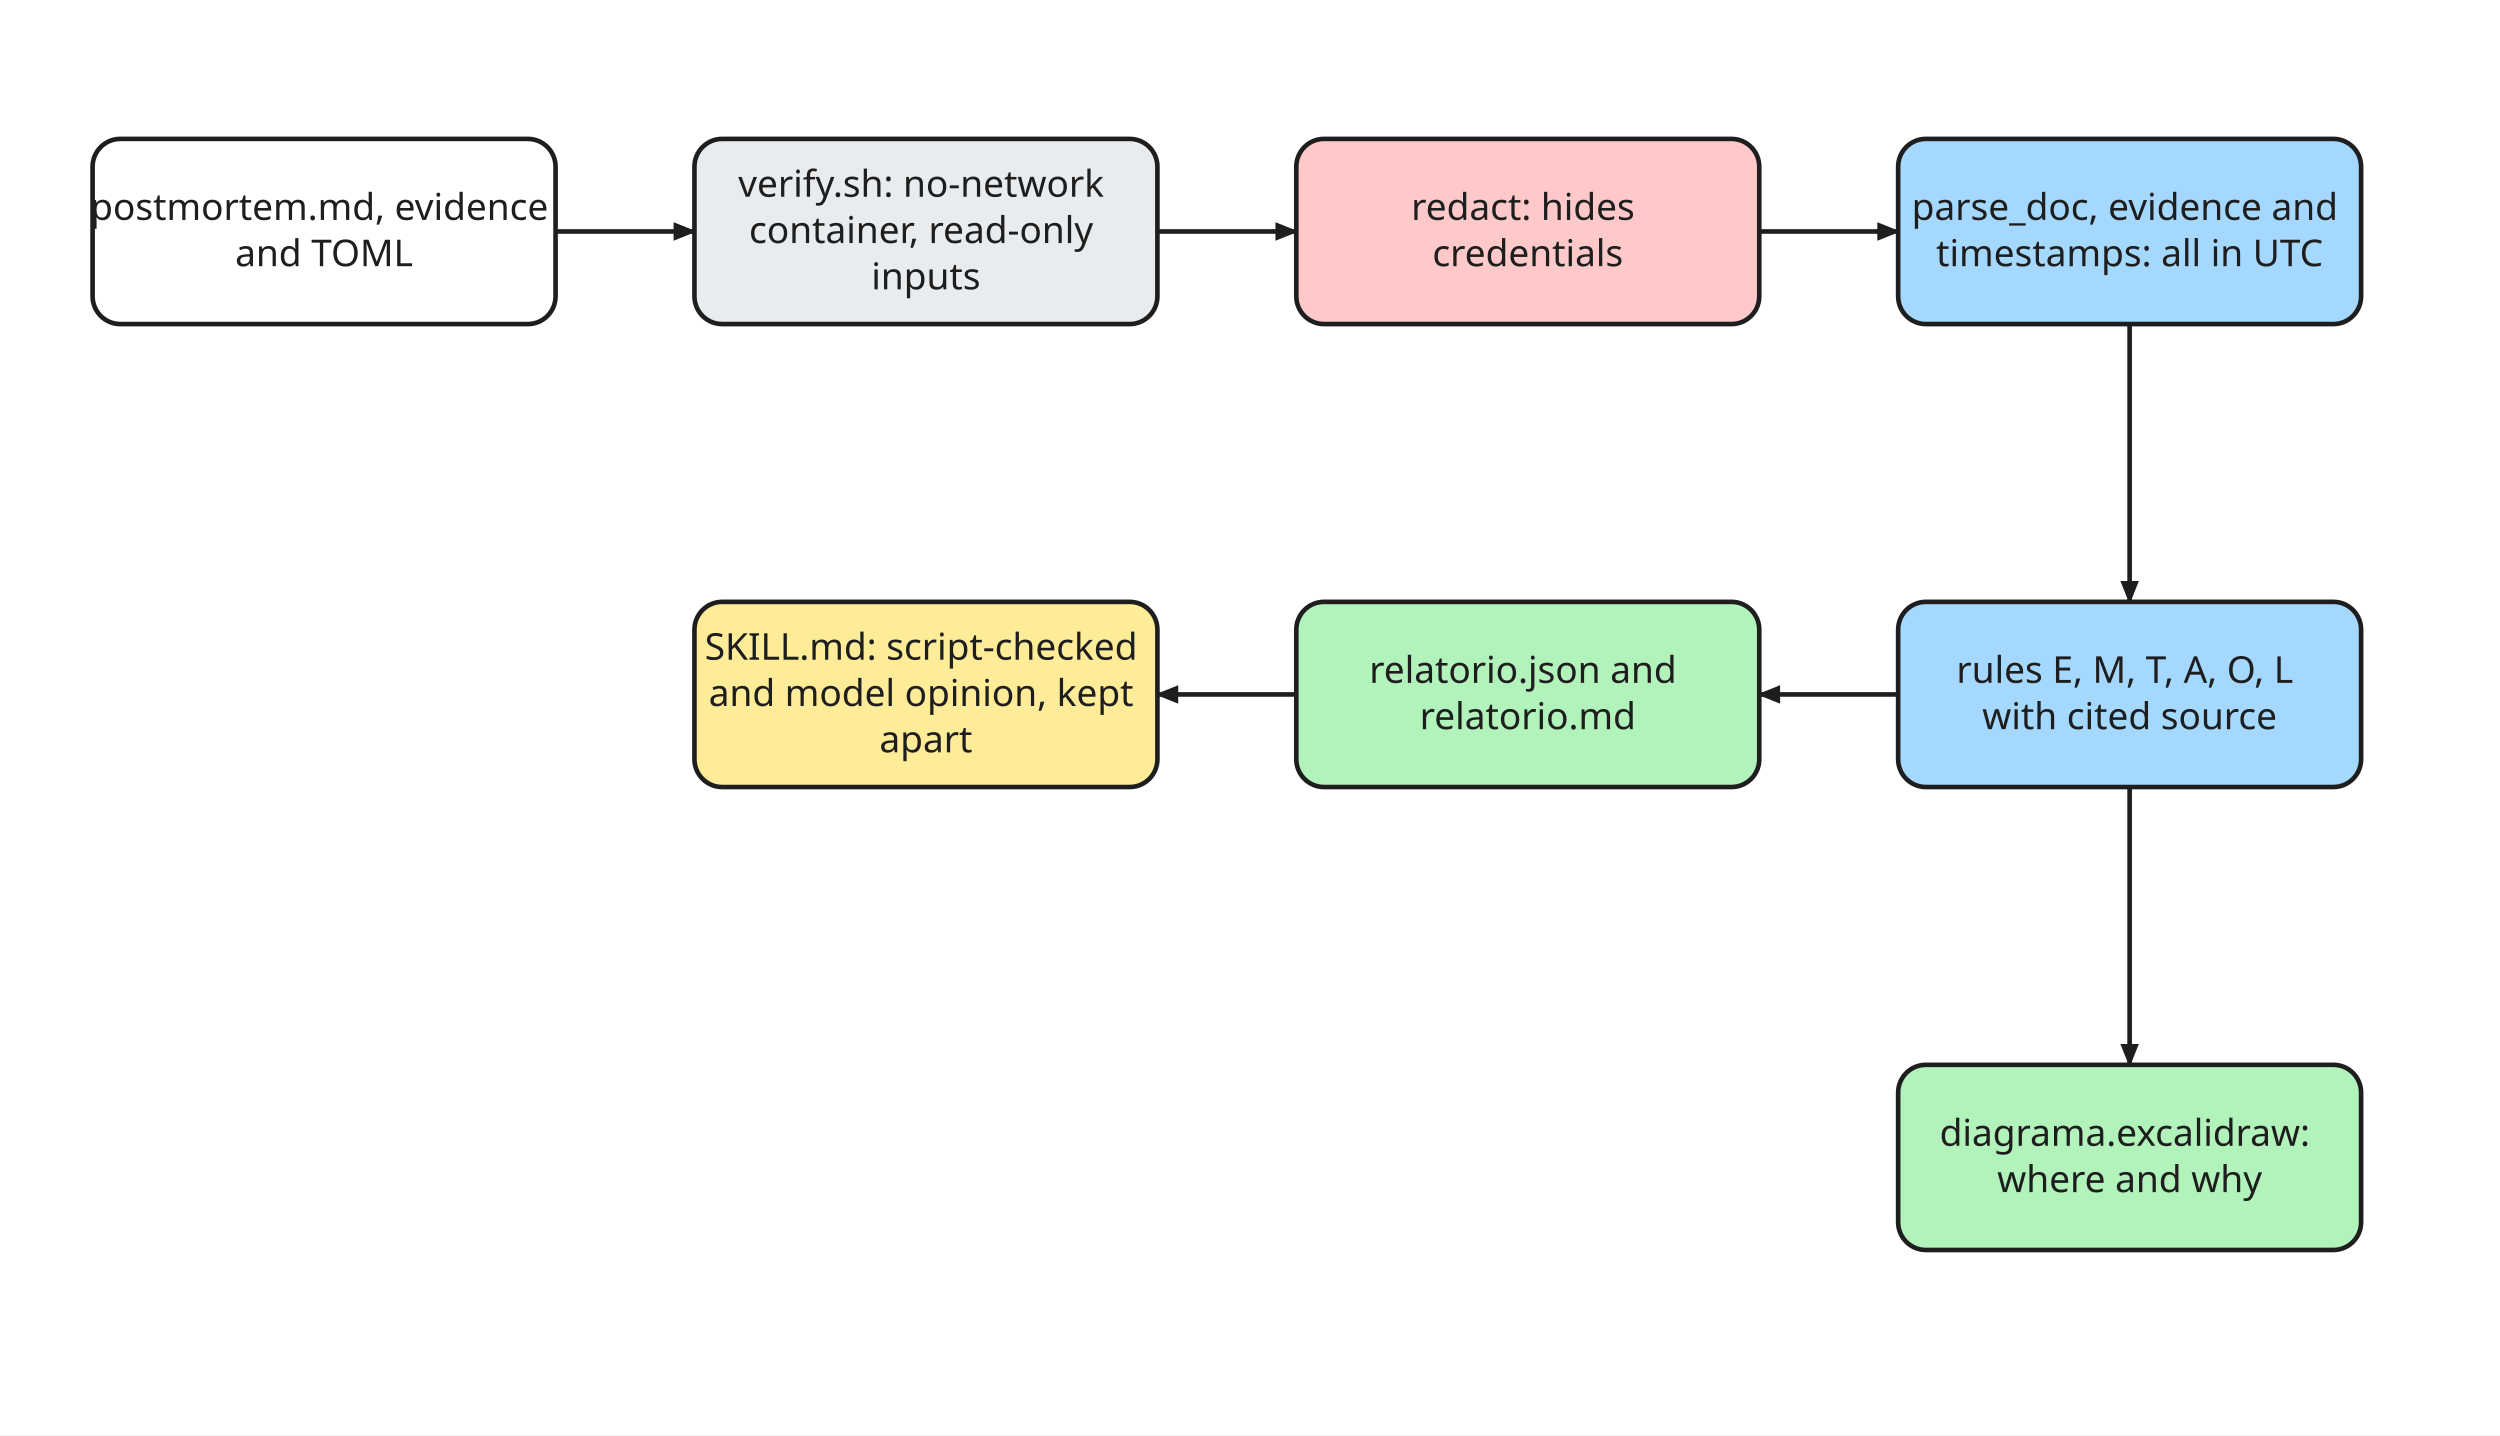
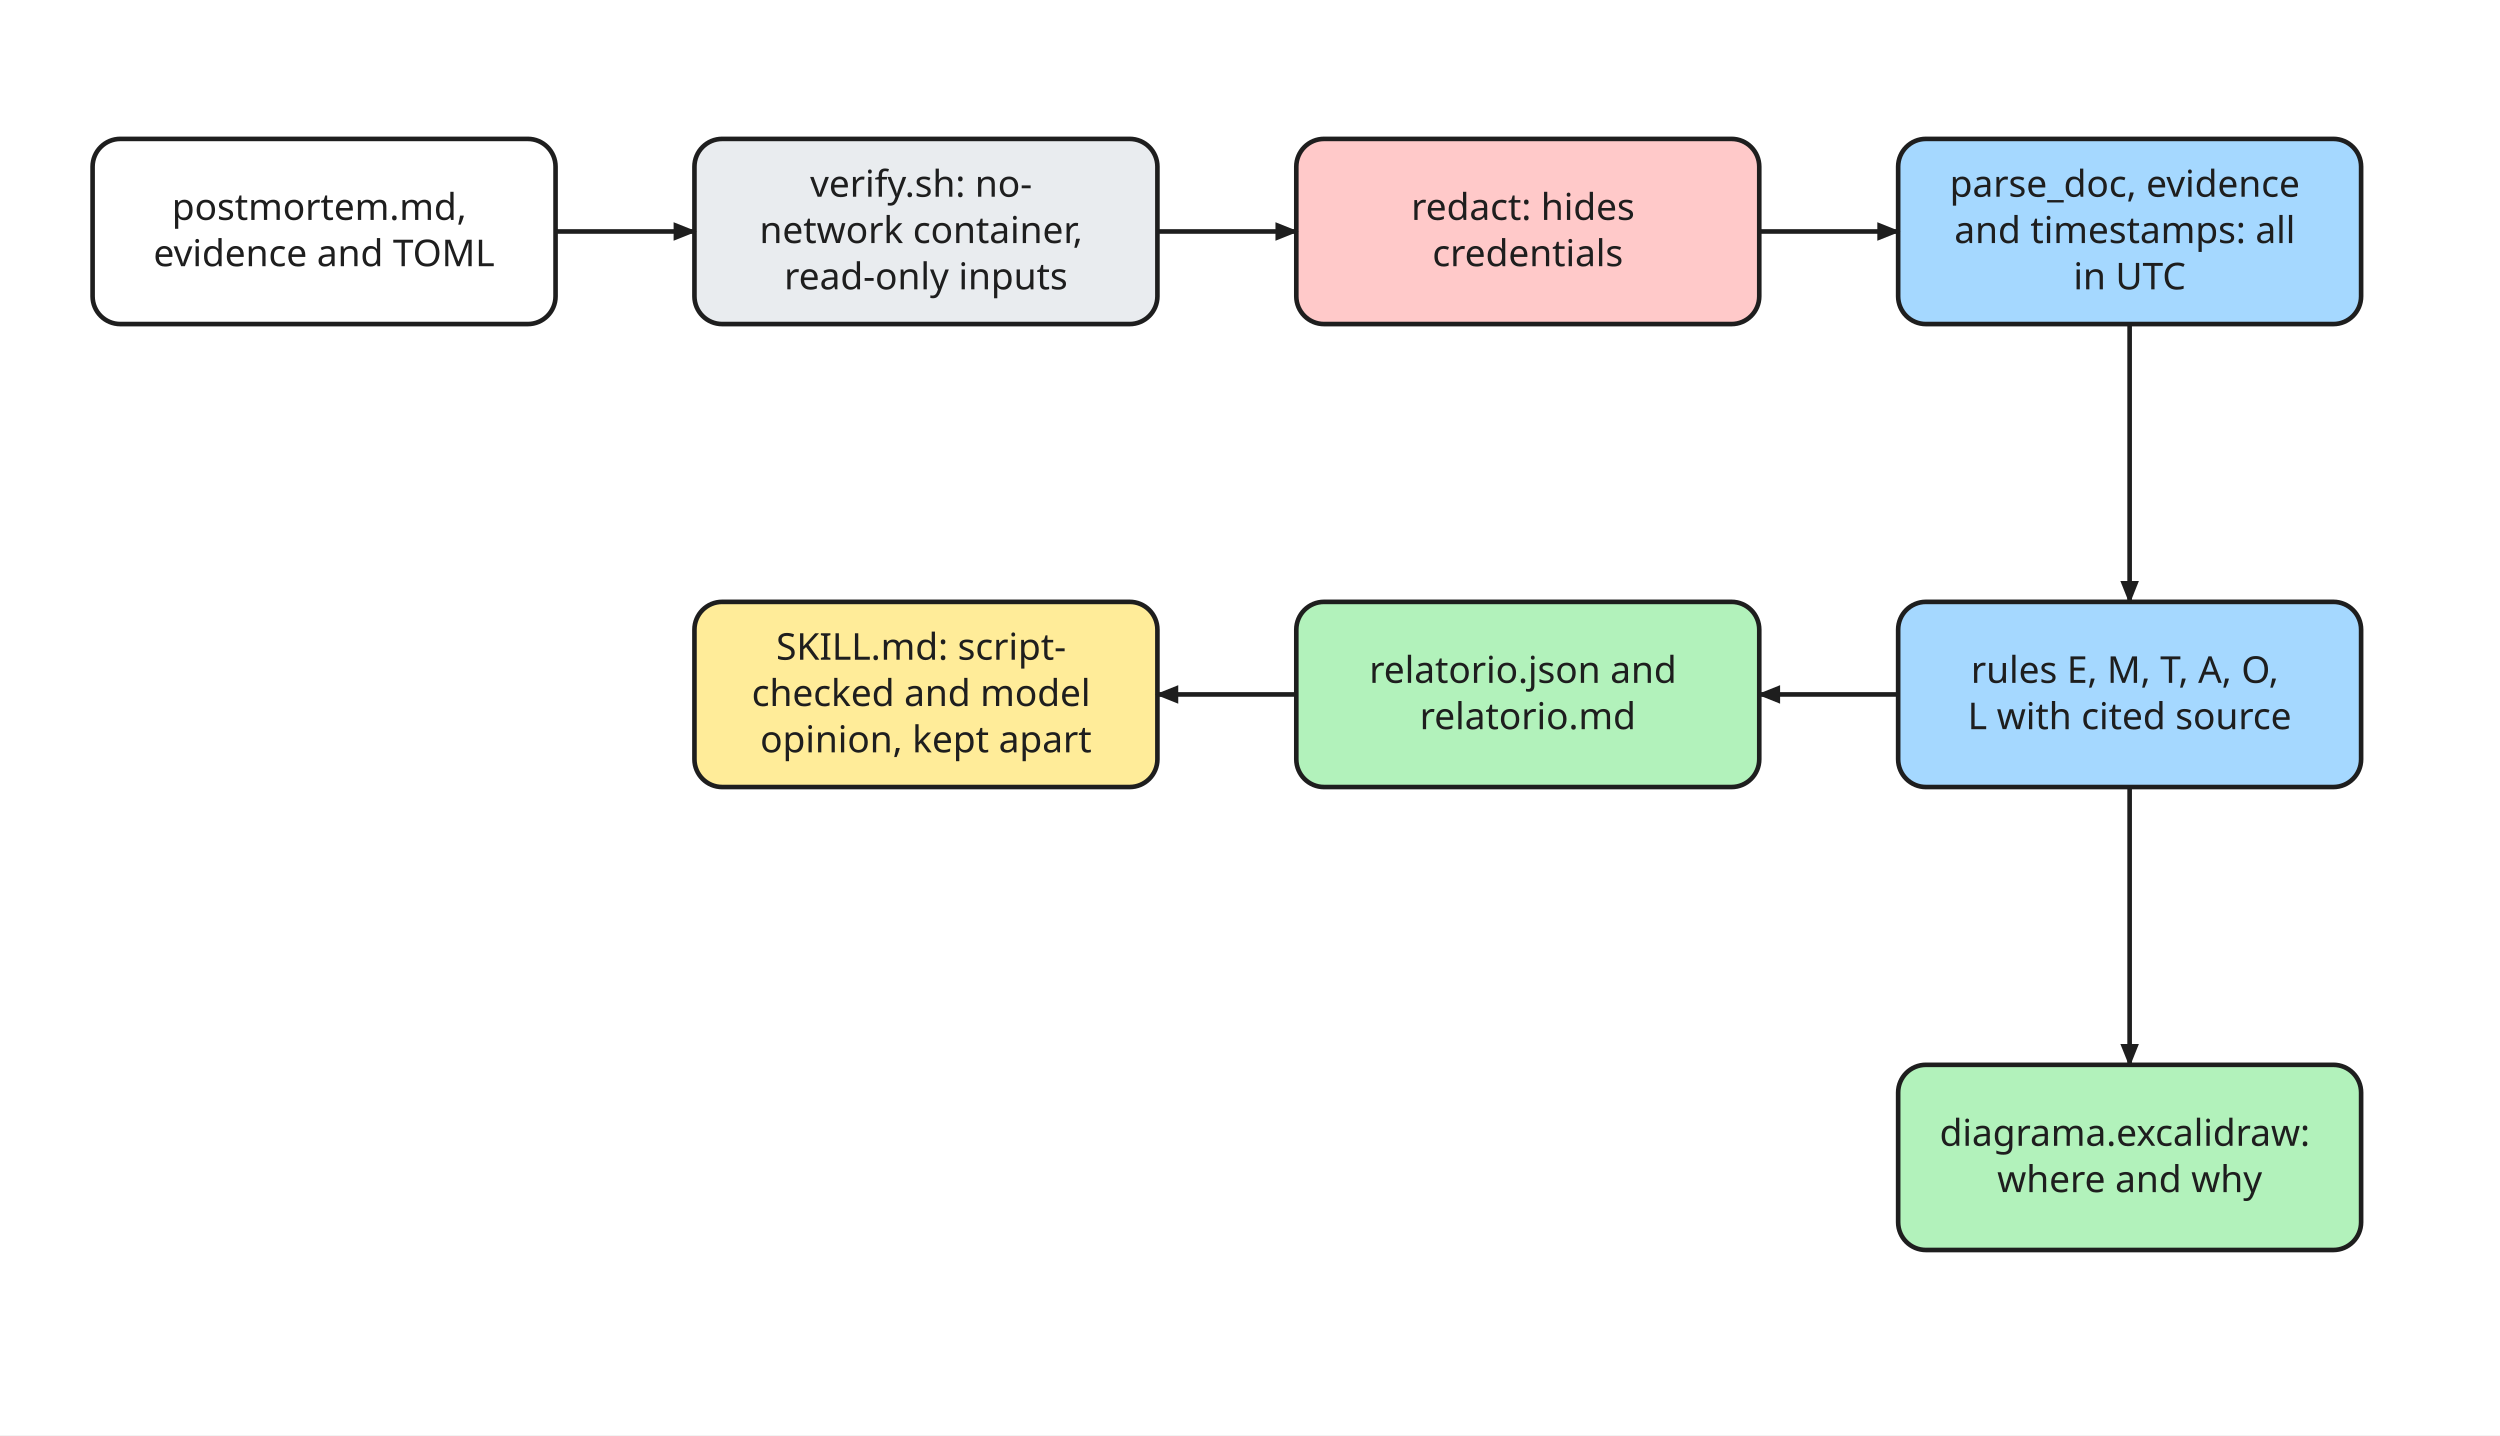
<svg xmlns="http://www.w3.org/2000/svg" width="1080" height="620" viewBox="0 0 1080 620" font-family="sans-serif" font-size="16">
  <defs>
    <marker id="seta" markerWidth="10" markerHeight="8" refX="9" refY="4" orient="auto" markerUnits="userSpaceOnUse">
      <polygon points="0,0 10,4 0,8" fill="#1e1e1e" />
    </marker>
  </defs>
  <rect width="1080" height="620" fill="#ffffff" />
  <rect x="40" y="60" width="200" height="80" rx="12" ry="12" fill="#ffffff" stroke="#1e1e1e" stroke-width="2" />
  <text text-anchor="middle" fill="#1e1e1e">
-     <tspan x="140.0" y="95.0">postmortem.md, evidence</tspan>
-     <tspan x="140.0" y="115.0">and TOML</tspan>
+     <tspan x="140.0" y="95.0">postmortem.md,</tspan>
+     <tspan x="140.0" y="115.0">evidence and TOML</tspan>
  </text>
  <rect x="300" y="60" width="200" height="80" rx="12" ry="12" fill="#e9ecef" stroke="#1e1e1e" stroke-width="2" />
  <text text-anchor="middle" fill="#1e1e1e">
-     <tspan x="400.0" y="85.0">verify.sh: no-network</tspan>
-     <tspan x="400.0" y="105.0">container, read-only</tspan>
-     <tspan x="400.0" y="125.0">inputs</tspan>
+     <tspan x="400.0" y="85.0">verify.sh: no-</tspan>
+     <tspan x="400.0" y="105.0">network container,</tspan>
+     <tspan x="400.0" y="125.0">read-only inputs</tspan>
  </text>
  <rect x="560" y="60" width="200" height="80" rx="12" ry="12" fill="#ffc9c9" stroke="#1e1e1e" stroke-width="2" />
  <text text-anchor="middle" fill="#1e1e1e">
    <tspan x="660.0" y="95.0">redact: hides</tspan>
    <tspan x="660.0" y="115.0">credentials</tspan>
  </text>
  <rect x="820" y="60" width="200" height="80" rx="12" ry="12" fill="#a5d8ff" stroke="#1e1e1e" stroke-width="2" />
  <text text-anchor="middle" fill="#1e1e1e">
-     <tspan x="920.0" y="95.0">parse_doc, evidence and</tspan>
-     <tspan x="920.0" y="115.0">timestamps: all in UTC</tspan>
+     <tspan x="920.0" y="85.0">parse_doc, evidence</tspan>
+     <tspan x="920.0" y="105.0">and timestamps: all</tspan>
+     <tspan x="920.0" y="125.0">in UTC</tspan>
  </text>
  <rect x="820" y="260" width="200" height="80" rx="12" ry="12" fill="#a5d8ff" stroke="#1e1e1e" stroke-width="2" />
  <text text-anchor="middle" fill="#1e1e1e">
-     <tspan x="920.0" y="295.0">rules E, M, T, A, O, L</tspan>
-     <tspan x="920.0" y="315.0">with cited source</tspan>
+     <tspan x="920.0" y="295.0">rules E, M, T, A, O,</tspan>
+     <tspan x="920.0" y="315.0">L with cited source</tspan>
  </text>
  <rect x="560" y="260" width="200" height="80" rx="12" ry="12" fill="#b2f2bb" stroke="#1e1e1e" stroke-width="2" />
  <text text-anchor="middle" fill="#1e1e1e">
    <tspan x="660.0" y="295.0">relatorio.json and</tspan>
    <tspan x="660.0" y="315.0">relatorio.md</tspan>
  </text>
  <rect x="820" y="460" width="200" height="80" rx="12" ry="12" fill="#b2f2bb" stroke="#1e1e1e" stroke-width="2" />
  <text text-anchor="middle" fill="#1e1e1e">
    <tspan x="920.0" y="495.0">diagrama.excalidraw:</tspan>
    <tspan x="920.0" y="515.0">where and why</tspan>
  </text>
  <rect x="300" y="260" width="200" height="80" rx="12" ry="12" fill="#ffec99" stroke="#1e1e1e" stroke-width="2" />
  <text text-anchor="middle" fill="#1e1e1e">
-     <tspan x="400.0" y="285.0">SKILL.md: script-checked</tspan>
-     <tspan x="400.0" y="305.0">and model opinion, kept</tspan>
-     <tspan x="400.0" y="325.0">apart</tspan>
+     <tspan x="400.0" y="285.0">SKILL.md: script-</tspan>
+     <tspan x="400.0" y="305.0">checked and model</tspan>
+     <tspan x="400.0" y="325.0">opinion, kept apart</tspan>
  </text>
  <line x1="240" y1="100.0" x2="300" y2="100.0" stroke="#1e1e1e" stroke-width="2" marker-end="url(#seta)" />
  <line x1="500" y1="100.0" x2="560" y2="100.0" stroke="#1e1e1e" stroke-width="2" marker-end="url(#seta)" />
  <line x1="760" y1="100.0" x2="820" y2="100.0" stroke="#1e1e1e" stroke-width="2" marker-end="url(#seta)" />
  <line x1="920.0" y1="140" x2="920.0" y2="260" stroke="#1e1e1e" stroke-width="2" marker-end="url(#seta)" />
  <line x1="820" y1="300.0" x2="760" y2="300.0" stroke="#1e1e1e" stroke-width="2" marker-end="url(#seta)" />
  <line x1="920.0" y1="340" x2="920.0" y2="460" stroke="#1e1e1e" stroke-width="2" marker-end="url(#seta)" />
  <line x1="560" y1="300.0" x2="500" y2="300.0" stroke="#1e1e1e" stroke-width="2" marker-end="url(#seta)" />
</svg>
